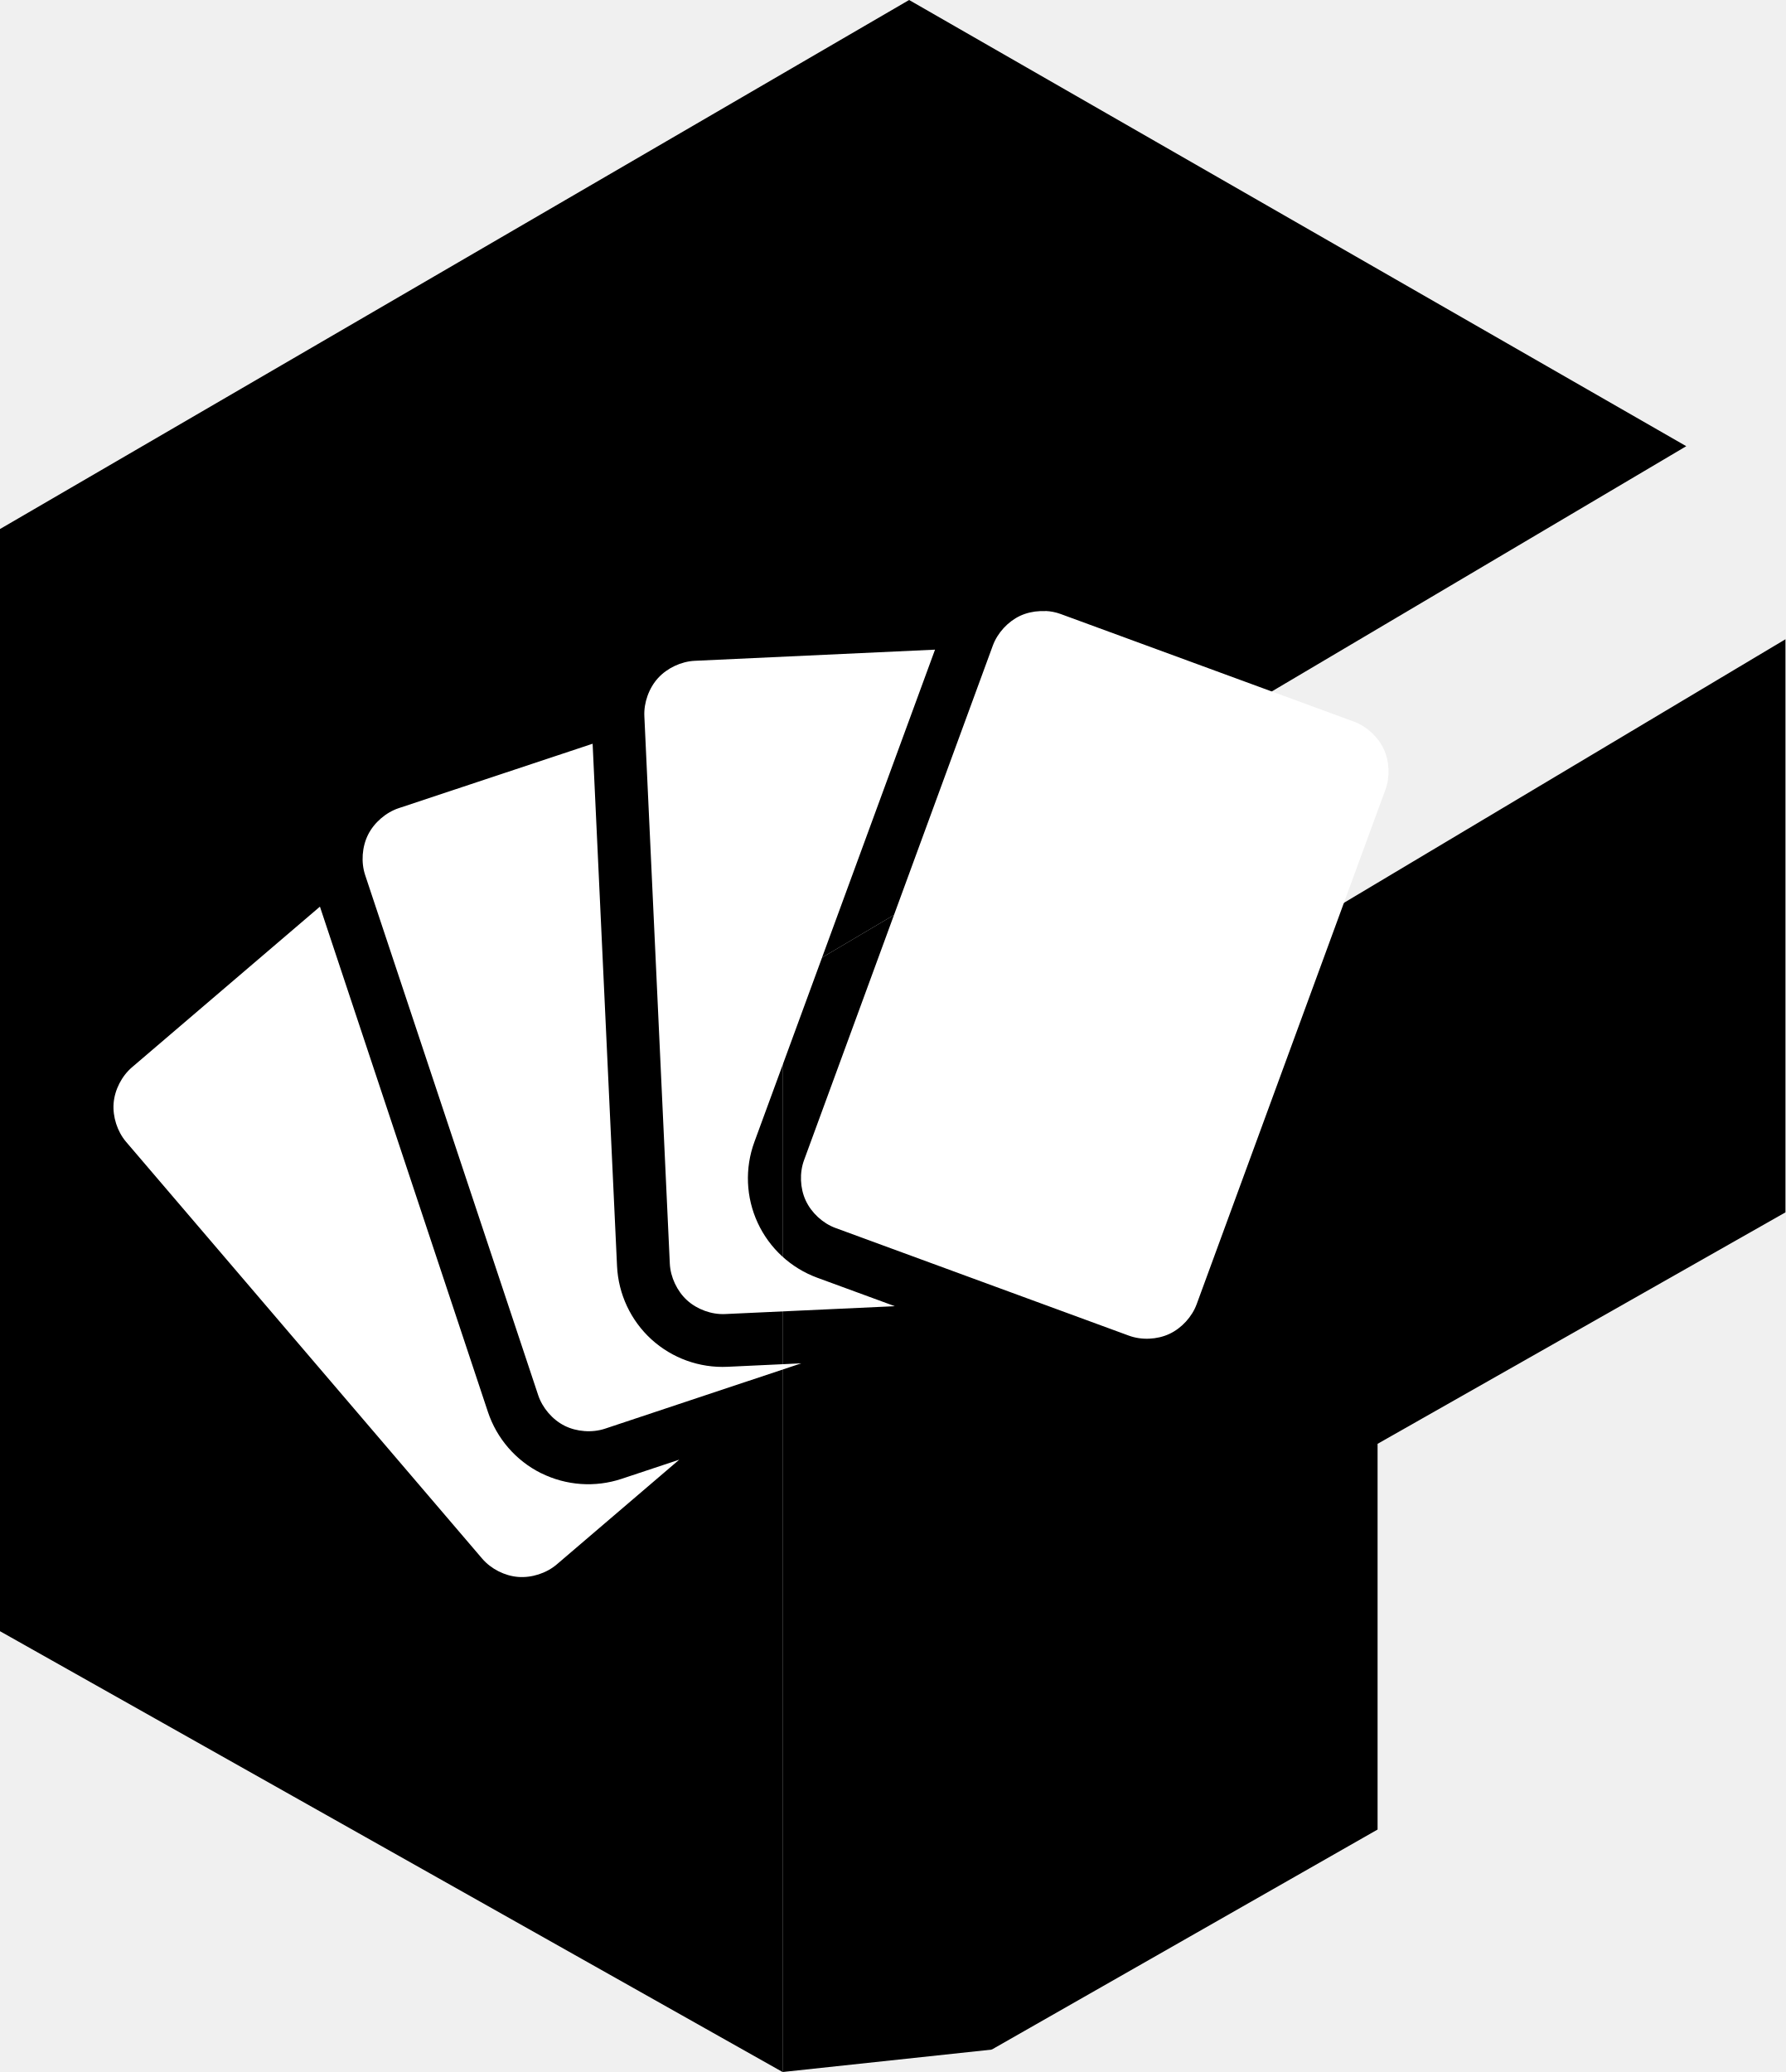
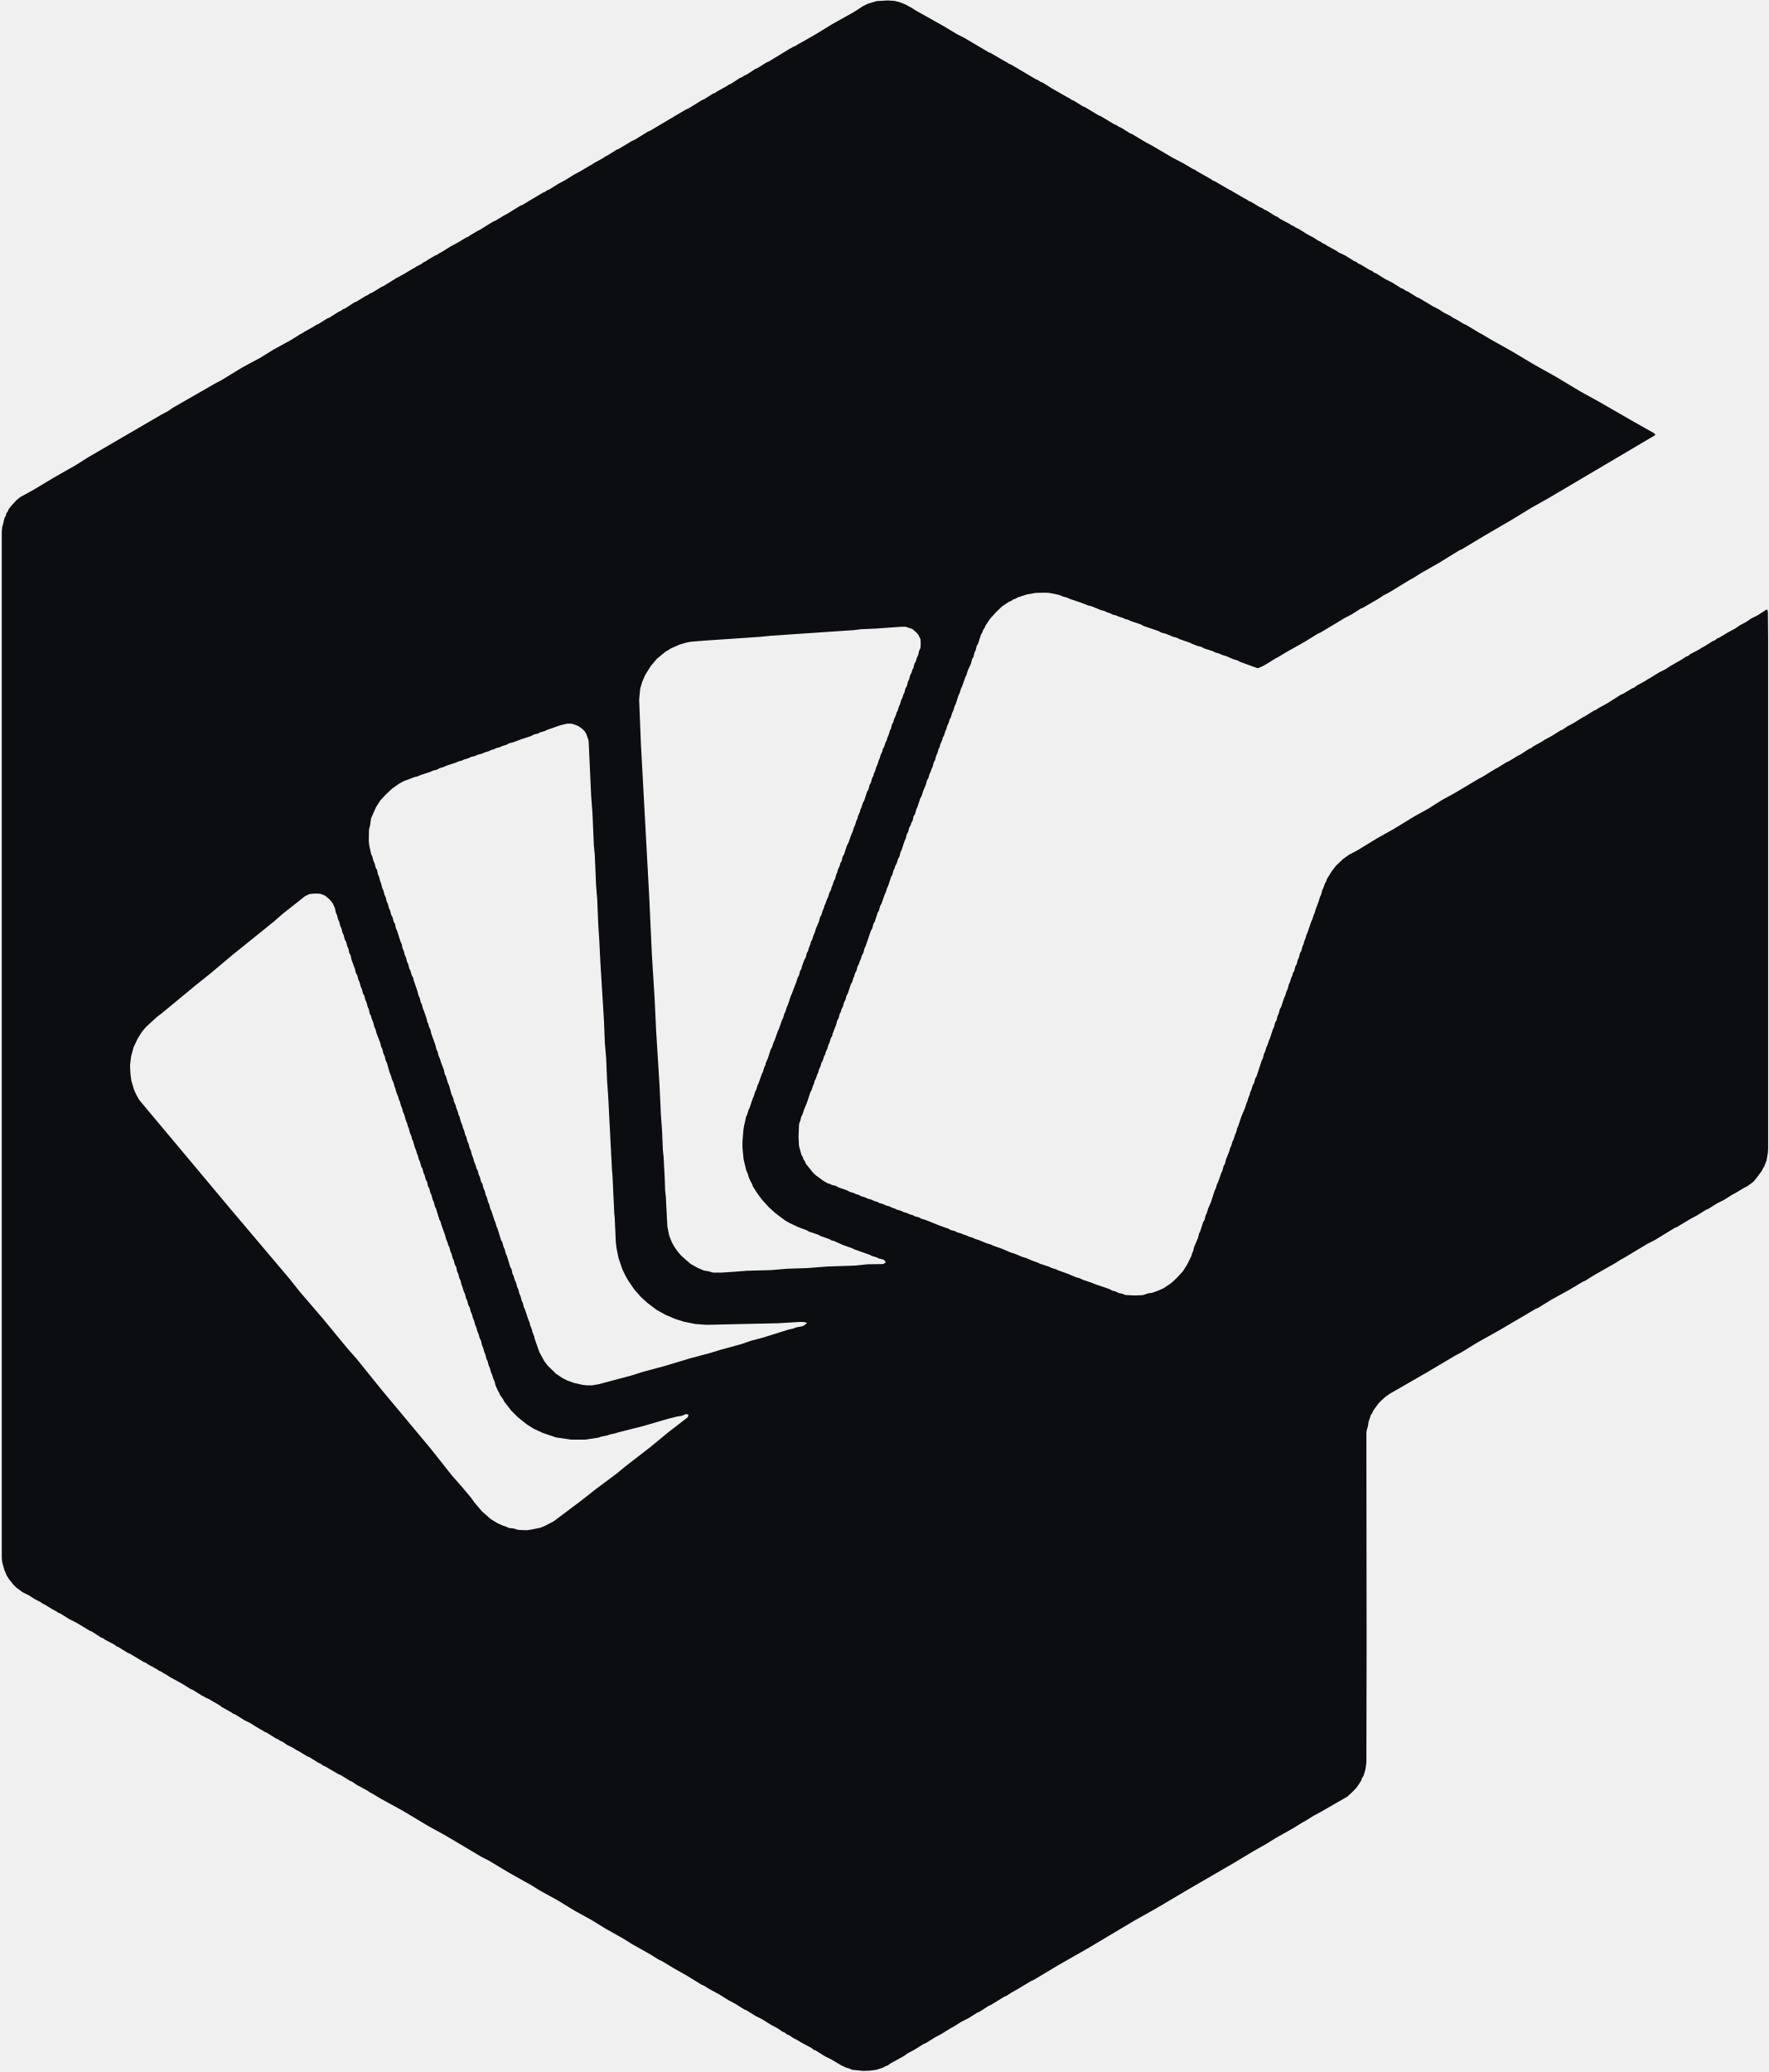
- <svg xmlns="http://www.w3.org/2000/svg" id="Layer_2" data-name="Layer 2" viewBox="0 0 443.18 514.29">
-   <defs>
-     <style>
-       .cls-1 {
-         fill: #fff;
-       }
-     </style>
-   </defs>
-   <g id="Layer_1-2" data-name="Layer 1">
-     <g>
-       <polygon points="0 404.88 0 131.31 225.66 0 418.56 110.75 194.25 243.47 194.25 514.29 0 404.88" />
-       <polygon points="246.16 508.73 246.16 276.28 443.18 158.67 443.18 300.92 341.94 358.37 341.94 454.11 246.16 508.73" />
-     </g>
-     <polyline points="246.16 508.73 194.25 514.29 194.25 243.47 315.64 171.64 333.25 225.03" />
-     <path class="cls-1" d="M259.52,151.68c-.43-.02-.86-.02-1.3,0-1.74.07-3.46.46-4.98,1.16l-.04.02c-3.02,1.42-5.61,4.24-6.76,7.37l-46.86,127.73c-1.15,3.13-1,6.95.4,9.99l.02.04c1.41,3.04,4.23,5.65,7.37,6.8l72.84,26.73c3.15,1.16,6.99.99,10.03-.42,3.04-1.41,5.65-4.25,6.8-7.4l46.86-127.73c1.15-3.15.99-6.99-.42-10.03-1.41-3.04-4.23-5.65-7.37-6.81l-72.84-26.73c-1.21-.44-2.47-.69-3.75-.75h0ZM232.08,161.25l-59.65,2.77c-3.35.16-6.83,1.8-9.09,4.28-2.26,2.48-3.56,6.11-3.4,9.46l6.32,135.89c.16,3.35,1.8,6.83,4.28,9.09,2.48,2.26,6.09,3.58,9.44,3.42l42.14-1.95-19.27-7.07c-6.53-2.4-11.84-7.29-14.77-13.61-2.93-6.32-3.23-13.54-.83-20.08l44.84-122.2h0ZM147.1,184.6l-48.15,16c-3.18,1.06-6.09,3.59-7.59,6.58-1.5,3-1.78,6.85-.72,10.03l42.95,129.09c1.06,3.18,3.56,6.09,6.56,7.59,3,1.5,6.85,1.78,10.03.72l48.72-16.22-18.3.86c-6.95.33-13.75-2.12-18.9-6.8-5.14-4.69-8.21-11.24-8.54-18.19l-6.06-129.66h0ZM79.42,225.03l-46.66,39.88c-2.55,2.18-4.3,5.61-4.56,8.95-.26,3.34.92,7,3.09,9.55l88.4,103.46c2.18,2.55,5.59,4.28,8.93,4.54,3.34.26,7.02-.92,9.57-3.1l30.42-26.01-14.31,4.76c-6.58,2.19-13.76,1.68-19.97-1.4l-.07-.02c-6.22-3.12-10.95-8.58-13.15-15.19l-41.7-125.42h0Z" />
-   </g>
+ <svg xmlns="http://www.w3.org/2000/svg" width="789" height="924" viewBox="0 0 789 924" fill="none">
+   <path fill="#0B0D10" fill-rule="evenodd" clip-rule="evenodd" d="     M 391 923 L 394 922 L 395 921.4 L 396 921.1 L 397 920.3 L 403 917 L 405 915.6 L 408 914 L 412 911.5 L 413 911.1 L 417 908.6 L 420 907 L 424 904.5 L 425 904 L 429 901.5 L 432 900 L 436 897.5 L 437 897.1 L 441 894.5 L 442 894.1 L 448 890.4 L 449 890 L 451 888.7 L 454 887 L 460 883.4 L 461 883 L 472 876.4 L 485 869 L 506 856.5 L 515.8 851 L 530 842.6 L 550 831 L 559 825.6 L 565 822.2 L 569 819.7 L 577 815.2 L 581 812.7 L 582 812.2 L 586 809.7 L 589 808.1 L 601 801.2 L 603.4 799 L 605 797.3 L 606 795.9 L 607.2 794 L 607.5 793 L 608.2 792 L 609.1 789 L 609.5 786 L 609.6 735 L 609.5 639 L 609.6 638 L 610.2 636 L 610.5 634 L 611.5 631 L 612.2 630 L 612.6 629 L 614.8 626 L 615.7 625 L 618 622.9 L 620 621.5 L 636 612.3 L 649 604.6 L 652 603 L 659 598.7 L 669 593.1 L 685 583.7 L 686 583.3 L 692 579.6 L 700 575.2 L 706 571.6 L 707 571.2 L 711 568.7 L 721 563 L 723 561.7 L 724 561.2 L 735 554.6 L 738 553.1 L 747 547.6 L 748 547.2 L 754 543.6 L 757 542 L 761 539.5 L 762 539.1 L 766 536.6 L 769 535.1 L 773 532.6 L 774 532.1 L 778 529.7 L 779.4 529 L 782 527.1 L 783 526 L 786 522 L 786.4 521 L 787.1 520 L 787.4 519 L 788 517.6 L 788.6 514 L 788.7 512 L 788.7 285 L 788.6 273 L 788.4 272 L 788 271.8 L 784 274.4 L 781 275.9 L 779 277.3 L 776 278.9 L 774 280.3 L 771 281.9 L 767 284.3 L 766 284.7 L 765 285.5 L 764 285.9 L 760 288.4 L 759 288.9 L 758 289.6 L 754 291.7 L 753 292.5 L 752 292.9 L 750 294.2 L 745.1 297 L 743 298.4 L 740 299.9 L 736 302.4 L 735 302.9 L 734 303.6 L 730 305.8 L 729 306.6 L 728 307 L 724 309.4 L 723 309.8 L 717 313.6 L 713 315.8 L 712 316.5 L 711 316.9 L 707 319.4 L 706 319.9 L 702 322.4 L 699 324 L 697 325.4 L 696 325.8 L 692 328.3 L 689 329.9 L 688 330.6 L 684 332.8 L 683 333.6 L 682 334 L 678 336.6 L 677.1 337 L 673 339.5 L 672 339.9 L 668 342.4 L 667 342.9 L 661 346.6 L 660.1 347 L 649 353.6 L 643 356.9 L 637 360.7 L 631 364 L 622 369.5 L 614 374 L 605 379.5 L 602 381 L 599.2 383 L 596 386 L 594 388.6 L 591.9 392 L 591.6 393 L 591 394 L 590.3 396 L 589.8 397 L 589.3 399 L 588.8 400 L 588.2 402 L 586.7 406 L 586.5 407 L 586 408 L 585.4 410 L 584.9 411 L 583.2 416 L 582.7 417 L 582.5 418 L 581.7 420 L 581.5 421 L 581 422 L 580.5 424 L 579.9 425 L 579.4 427 L 578.9 428 L 578.4 430 L 577.8 431 L 577.3 433 L 576.7 434 L 576.5 435 L 576 436 L 575.4 438 L 574.9 439 L 574.4 441 L 573.9 442 L 573.3 444 L 572.8 445 L 571.5 449 L 570.9 450 L 570.4 452 L 569.9 453 L 569.4 455 L 568.8 456 L 568.3 458 L 567.8 459 L 566.5 463 L 566 464.1 L 565.4 466 L 564.9 467 L 564.3 469 L 563.8 470 L 563.3 472 L 562.8 473 L 560.5 480 L 559.9 481 L 559.4 483 L 558.8 484 L 558.2 486 L 557.7 487 L 557.5 488 L 556.7 490 L 556.5 491 L 556 492 L 555.4 494 L 553.7 498 L 552.4 502 L 551.9 503 L 551.4 505 L 550.9 506 L 550.3 508 L 549.8 509 L 549.2 511 L 548.7 512 L 548.5 513 L 546.9 517 L 546.4 519 L 545.8 520 L 545.3 522 L 544.8 523 L 543.4 527 L 542.9 528 L 542.3 530 L 541.8 531 L 540.2 536 L 538.9 539 L 538.3 541 L 537.8 542 L 537.3 544 L 536.7 545 L 535.4 549 L 534.9 550 L 534.4 552 L 532.7 556 L 532.2 558 L 531.7 559 L 531.5 560 L 529.5 564 L 527.6 567 L 525 569.8 L 523 571.7 L 522 572.5 L 519 574.5 L 517 575.4 L 514 576.5 L 512 576.8 L 510 577.5 L 509 577.6 L 506 577.7 L 502 577.5 L 500.8 577 L 499 576.6 L 497.8 576 L 496 575.5 L 495 574.9 L 488 572.5 L 486.9 572 L 483 570.7 L 481.5 570 L 480 569.6 L 476.2 568 L 472 566.5 L 471 566 L 469 565.4 L 468 564.9 L 464 563.6 L 462.8 563 L 461 562.4 L 457.7 561 L 456 560.5 L 452.4 559 L 451 558.6 L 447 556.9 L 443 555.5 L 442 555 L 440 554.4 L 436.6 553 L 435 552.5 L 434 552 L 432 551.4 L 431.3 551 L 430 550.6 L 428.6 550 L 427 549.6 L 426 549 L 424 548.5 L 423 547.9 L 419 546.5 L 412.8 544 L 411 543.5 L 410 542.9 L 408 542.4 L 407 541.8 L 406 541.6 L 404.7 541 L 403 540.5 L 402 540 L 400 539.4 L 399 538.9 L 398 538.6 L 396.8 538 L 395 537.5 L 394 537 L 392 536.4 L 391.5 536 L 390 535.6 L 388.8 535 L 387 534.5 L 386 534 L 384 533.4 L 383 532.8 L 382 532.6 L 380.8 532 L 379 531.5 L 378 530.9 L 374 529.5 L 373 528.9 L 371 528.4 L 370.3 528 L 369 527.6 L 367 526.4 L 364 524.2 L 362.7 523 L 359.5 519 L 359.1 518 L 358.4 517 L 358.1 516 L 357.5 515 L 356.4 511 L 356.2 507 L 356.4 502 L 356.5 501 L 357 499.8 L 357.4 498 L 358 496.9 L 358.6 495 L 360 491.6 L 361.5 487 L 362 486.2 L 362.7 484 L 363 483.5 L 363.4 482 L 364 480.8 L 364.6 479 L 365 478.3 L 365.3 477 L 366 475.5 L 366.4 474 L 367 473 L 367.6 471 L 368 470.4 L 368.4 469 L 369 467.8 L 369.5 466 L 370 465 L 370.6 463 L 371.2 462 L 371.4 461 L 373 456.9 L 373.5 455 L 374.1 454 L 374.6 452 L 375 451.4 L 375.4 450 L 376 448.9 L 376.5 447 L 377.1 446 L 377.6 444 L 378.2 443 L 379.5 439 L 380.1 438 L 380.7 436 L 381 435.5 L 381.4 434 L 382 433 L 382.5 431 L 383.1 430 L 383.4 429 L 384 427.6 L 384.5 426 L 385.1 425 L 385.6 423 L 386.1 422 L 388.5 415 L 389.1 414 L 389.6 412 L 390.2 411 L 391.5 407 L 392.1 406 L 392.6 404 L 393.2 403 L 394.6 399 L 395.1 398 L 395.7 396 L 396.2 395 L 397.5 391 L 398.1 390 L 398.6 388 L 399 387.4 L 399.4 386 L 400 385 L 400.6 383 L 401.2 382 L 401.7 380 L 402.2 379 L 403.5 375 L 404 374 L 404.5 372 L 405.1 371 L 405.6 369 L 406.2 368 L 406.5 367 L 407.1 366 L 407.5 364 L 408.2 363 L 408.7 361 L 409.2 360 L 410.5 356 L 411.1 355 L 411.7 353 L 413 349.9 L 413.5 348 L 414.1 347 L 414.7 345 L 415 344.5 L 415.5 343 L 416 342 L 416.5 340 L 417.1 339 L 417.6 337 L 418.1 336 L 418.7 334 L 419.2 333 L 419.4 332 L 420.3 330 L 420.5 329 L 421.1 328 L 421.7 326 L 422.2 325 L 422.4 324 L 423.3 322 L 423.5 321 L 424.1 320 L 424.7 318 L 425.2 317 L 425.8 315 L 426.3 314 L 427.6 310 L 428.1 309 L 428.7 307 L 429.2 306 L 430.6 302 L 431.1 301 L 431.7 299 L 433.1 296 L 433.6 294 L 434.2 293 L 434.7 291 L 435.2 290 L 435.7 288 L 436.3 287 L 437.6 283 L 438.2 282 L 438.5 281 L 439.2 280 L 439.6 279 L 441.6 276 L 444.3 273 L 447 270.4 L 450 268.4 L 451 268 L 452 267.3 L 453 267 L 454 266.4 L 458 265.1 L 462 264.4 L 466 264.3 L 468 264.4 L 472 265.2 L 473 265.5 L 474.1 266 L 476 266.5 L 477 267 L 482 268.7 L 485.4 270 L 487 270.4 L 490.9 272 L 493 272.6 L 493.6 273 L 495 273.4 L 496.1 274 L 498 274.5 L 499.1 275 L 501 275.6 L 502 276.1 L 503 276.3 L 504.5 277 L 509 278.5 L 510 279.1 L 517 281.5 L 518 282.1 L 520 282.6 L 523.4 284 L 525 284.4 L 526.1 285 L 531 286.7 L 531.5 287 L 534 288 L 536 288.5 L 537 289.1 L 541 290.4 L 542.2 291 L 544 291.5 L 545 292 L 547 292.6 L 550.2 294 L 552 294.5 L 553 295.1 L 561 298 L 563 297.2 L 565 296.1 L 569 293.6 L 570 293.1 L 574 290.7 L 582 286.2 L 588 282.5 L 589 282.1 L 600 275.5 L 602.9 274 L 607 271.4 L 608 271 L 614.9 267 L 617 265.6 L 620 264 L 629 258.5 L 630 258 L 634 255.5 L 641.9 251 L 651 245.4 L 652 245 L 663 238.4 L 674 232 L 683 226.5 L 691 222 L 738.4 194 L 738 193.3 L 737.5 193 L 729 188.2 L 713 179 L 705 174.6 L 694 168 L 684 162.4 L 675 157 L 665 151.4 L 661 149 L 660 148.5 L 654 144.9 L 653 144.5 L 650.6 143 L 648 141.6 L 647 140.9 L 644 139.4 L 641.9 138 L 639 136.5 L 633 132.9 L 632 132.5 L 628 130 L 627 129.6 L 626 128.9 L 625 128.5 L 621 126 L 618 124.5 L 614 122 L 613 121.6 L 612 120.8 L 611 120.4 L 607 118 L 606 117.6 L 605 116.8 L 604 116.4 L 600 113.9 L 597 112.5 L 596.4 112 L 592 109.6 L 591 108.9 L 590 108.5 L 589.4 108 L 588 107.3 L 586 106 L 583 104.4 L 579 101.9 L 578 101.5 L 577 100.8 L 576 100.4 L 575.5 100 L 571 97.6 L 570 96.8 L 569 96.4 L 565 93.9 L 564 93.5 L 563 92.8 L 562 92.4 L 558 90 L 557 89.6 L 556 88.9 L 555 88.4 L 549 84.9 L 548 84.4 L 542 80.9 L 541 80.5 L 540 79.8 L 534 76.4 L 533 75.7 L 532 75.3 L 528 72.9 L 523 70.3 L 514 65 L 511 63.4 L 505 59.8 L 504 59.4 L 500 56.9 L 499 56.5 L 498 55.8 L 497 55.4 L 491 51.8 L 490 51.4 L 484 47.8 L 483 47.4 L 479 44.9 L 478 44.5 L 477 43.8 L 476 43.3 L 469 39.3 L 467 38 L 465 36.8 L 464 36.4 L 463 35.7 L 462 35.3 L 451 28.8 L 450 28.4 L 449 27.7 L 448 27.2 L 442 23.7 L 441 23.3 L 430 16.8 L 427 15.3 L 421 11.7 L 408 4.4 L 407 3.7 L 403.9 2 L 401.4 1 L 399 0.4 L 396 0.2 L 391 0.5 L 387 1.7 L 385 2.7 L 381 5.3 L 371 10.9 L 364 15.2 L 357 19.2 L 356 19.7 L 355 20.4 L 354 20.8 L 352 21.9 L 343 27.4 L 342 27.8 L 338 30.3 L 337 30.7 L 333 33.3 L 332 33.7 L 331 34.4 L 330 34.8 L 326 37.4 L 325 37.8 L 324 38.5 L 320 40.7 L 319 41.4 L 318 41.8 L 314 44.3 L 313 44.7 L 309 47.2 L 307 48.4 L 306 48.8 L 290 58.3 L 289 58.7 L 283 62.4 L 282 62.8 L 276 66.4 L 275 66.8 L 271 69.3 L 270 69.8 L 269 70.5 L 265 72.7 L 264 73.4 L 263 73.9 L 259 76.3 L 256 77.9 L 252 80.4 L 249 82 L 245 84.5 L 244 84.9 L 243 85.6 L 242 86 L 233 91.4 L 232 91.8 L 226 95.5 L 225 96 L 221 98.4 L 220 98.8 L 214 102.5 L 213 103 L 209.6 105 L 209 105.5 L 208 105.9 L 204 108.3 L 201 109.9 L 197 112.4 L 196 112.9 L 195 113.6 L 194 114 L 190.6 116 L 190 116.5 L 189 116.9 L 188 117.7 L 185.5 119 L 185 119.4 L 184 119.9 L 180 122.3 L 177 123.9 L 171 127.6 L 170.1 128 L 166 130.5 L 165 130.9 L 164 131.6 L 163.1 132 L 159 134.5 L 158 134.9 L 154 137.5 L 153 137.9 L 152 138.6 L 151.1 139 L 147 141.6 L 146 142 L 142 144.5 L 141 144.9 L 140 145.6 L 135.7 148 L 135 148.5 L 134 149 L 130 151.5 L 122 155.9 L 116 159.6 L 108 163.9 L 99 169.4 L 96 171 L 77 181.9 L 75 183.3 L 72 184.9 L 39.2 204 L 34 207.3 L 24 213 L 15 218.4 L 9 221.7 L 7.4 223 L 5 225.6 L 3.9 227 L 3.5 228 L 2.8 229 L 2.6 230 L 2 231 L 1.3 234 L 1 234.9 L 0.8 237 L 0.8 695 L 1 696.7 L 1.9 700 L 3 702.6 L 4 704.2 L 6 706.7 L 7.3 708 L 10 710 L 13 711.5 L 15.3 713 L 18 714.4 L 19 715.1 L 20 715.6 L 24 718 L 25 718.5 L 26 719.2 L 27 719.6 L 31 722.1 L 34 723.6 L 40 727.2 L 41 727.6 L 45 730.2 L 46 730.6 L 47 731.3 L 51 733.4 L 52 734.2 L 53 734.6 L 57 737.1 L 58 737.5 L 64 741.1 L 65 741.5 L 66 742.2 L 70 744.4 L 71 745.1 L 72 745.5 L 73 746.2 L 74 746.7 L 76 748 L 81 750.7 L 85 753.2 L 86 753.6 L 90 756.1 L 91 756.6 L 92 757.2 L 93 757.6 L 98 760.5 L 99 761.3 L 103 763.5 L 104 764.2 L 105 764.6 L 109 767.1 L 112 768.6 L 113 769.3 L 116 771.1 L 117 771.6 L 118 772.3 L 119 772.7 L 123 775.2 L 124 775.6 L 125 776.3 L 126 776.7 L 128 778.1 L 131 779.6 L 132 780.3 L 133 780.8 L 137 783.2 L 138 783.6 L 142 786.1 L 143 786.5 L 144 787.3 L 145 787.7 L 151 791.2 L 152 791.6 L 156 794.1 L 157 794.5 L 159.2 796 L 164 798.6 L 165 799.3 L 166 799.8 L 170 802.2 L 180 807.7 L 191 814.3 L 199 818.7 L 215 828.2 L 218 829.7 L 227 835.1 L 237 840.7 L 240.7 843 L 249 847.6 L 256.2 852 L 264 856.3 L 270 860 L 278 864.5 L 282 867 L 290 871.5 L 294 874 L 295 874.4 L 301 878 L 306 880.8 L 313 885.1 L 314 885.5 L 316.4 887 L 321 889.5 L 325 892 L 328 893.6 L 332 896.1 L 333 896.5 L 337 899 L 340 900.5 L 344 903 L 347 904.6 L 349 906 L 350 906.4 L 351 907.2 L 352 907.6 L 354.1 909 L 355 909.4 L 357.7 911 L 362 913.3 L 363 914.1 L 364 914.5 L 368 917 L 371 918.5 L 375.2 921 L 377.3 922 L 379 922.5 L 380 923 L 385 923.5 L 388 923.4 Z     M 237 682.1 L 235 682.4 L 232 682.3 L 231 682.2 L 229 681.6 L 227 681.4 L 226 680.9 L 224 680.2 L 222 679.3 L 219 677.5 L 215 674 L 211.6 670 L 210.2 668 L 206 663 L 201.6 658 L 192.1 646 L 170.4 620 L 159.1 606 L 154.7 601 L 144 588 L 133.7 576 L 129 570.1 L 102.7 539 L 62.5 491 L 61.8 490 L 60.7 488 L 59.8 486 L 58.6 482 L 58.2 479 L 58 475 L 58.5 471 L 59.6 467 L 61.5 463 L 63.4 460 L 65.1 458 L 70 453.5 L 72 452 L 87 439.6 L 94 434 L 104 425.6 L 122 411.1 L 126 407.6 L 136 399.7 L 138 398.7 L 140 398.5 L 142 398.5 L 143 398.6 L 145 399.4 L 146.9 401 L 147.8 402 L 148.5 403 L 149.4 405 L 149.8 407 L 150.3 408 L 150.8 410 L 151.3 411 L 151.8 413 L 152.3 414 L 152.8 416 L 153.3 417 L 153.8 419 L 154.4 420 L 154.9 422 L 155.4 423 L 155.8 425 L 156.4 426 L 156.8 428 L 158.3 432 L 158.8 434 L 159.4 435 L 159.9 437 L 160.4 438 L 160.9 440 L 161.4 441 L 161.9 443 L 162.5 444 L 163 446 L 163.5 447 L 164 449 L 164.5 450 L 164.9 452 L 165.5 453 L 165.7 454 L 166.5 456 L 167 458 L 167.5 459 L 168 460.9 L 169.6 465 L 170 466.7 L 170.6 468 L 171 469.8 L 171.6 471 L 172 472.8 L 172.6 474 L 173.7 478 L 174.5 480 L 174.7 481 L 175.6 483 L 176 484.6 L 176.2 485 L 177 487.7 L 177.6 489 L 178 490.6 L 178.3 491 L 179 493.5 L 179.3 494 L 179.8 496 L 180.3 497 L 181 499.5 L 181.6 501 L 182 502.5 L 182.3 503 L 182.8 505 L 183.6 507 L 183.8 508 L 184.3 509 L 185 511.6 L 185.6 513 L 186 514.5 L 186.3 515 L 186.8 517 L 187.3 518 L 188 520.5 L 188.4 521 L 189 523.3 L 189.4 524 L 189.9 526 L 190.5 527 L 190.9 529 L 191.5 530 L 192 532 L 192.5 533 L 193 535 L 193.5 536 L 194 538 L 194.5 539 L 196 543.9 L 196.6 545 L 196.8 546 L 198.6 551 L 199 552.6 L 199.6 554 L 200 555.4 L 200.4 556 L 201 558.3 L 201.4 559 L 201.9 561 L 202.4 562 L 202.9 564 L 203.5 565 L 203.9 567 L 204.4 568 L 204.9 570 L 205.4 571 L 205.9 573 L 206.3 574 L 206.9 576 L 207.4 577 L 207.9 579 L 208.4 580 L 208.9 582 L 209.5 583 L 210 585 L 210.5 586 L 211 587.9 L 211.5 589 L 212 591 L 212.5 592 L 213 593.9 L 213.5 595 L 214 596.8 L 214.6 598 L 215 599.9 L 215.5 601 L 216 602.9 L 216.5 604 L 217 606 L 217.5 607 L 218 609 L 218.5 610 L 219 611.9 L 219.5 613 L 220 614.7 L 220.6 616 L 221 617.7 L 222 620 L 222.6 621 L 223 622 L 224.4 624 L 224.9 625 L 228 629 L 231 632 L 235 635.2 L 238 637.1 L 242.1 639 L 248 641 L 254.7 642 L 261 642 L 267 641.1 L 268 640.7 L 271 640.1 L 272 639.7 L 274 639.3 L 276 638.7 L 286.7 636 L 298 632.7 L 302 631.7 L 304 631.4 L 306 630.6 L 307 630.8 L 307.1 631 L 306.8 632 L 298 638.8 L 290 645.4 L 279 653.9 L 275 657.2 L 266 663.9 L 259 669.4 L 247 678.4 L 243 680.5 L 241 681.3 Z     M 267 617.3 L 264 617.8 L 262 617.8 L 260 617.6 L 256 616.7 L 253 615.6 L 251 614.6 L 248 612.6 L 244.3 609 L 242.8 607 L 240.6 603 L 238.5 597 L 238.3 596 L 237.5 594 L 237.3 593 L 236.5 591 L 236.3 590 L 235.5 588 L 234.2 584 L 233.7 583 L 233.2 581 L 232.7 580 L 232.2 578 L 231.7 577 L 231.2 575 L 230.7 574 L 230.2 572 L 229.7 571 L 229.1 569 L 228.6 568 L 228.2 566 L 227.6 565 L 226.1 560 L 225.6 559 L 225.1 557 L 224.6 556 L 224.1 554 L 223.5 553 L 222 548.1 L 221.5 547 L 221 545.2 L 220.5 544 L 219.2 540 L 218.7 539 L 218.2 537 L 217.7 536 L 217.2 534 L 216.7 533 L 216.2 531 L 215.7 530 L 215.2 528 L 214.6 527 L 214.1 525 L 213.6 524 L 213.1 522 L 212.5 521 L 212.3 520 L 211.5 518 L 211 516.2 L 210.5 515 L 210 513 L 209.5 512 L 209 510 L 208.5 509 L 208 507 L 207.5 506 L 207 504 L 206.5 503 L 206.3 502 L 205.5 500 L 205 498 L 204.5 497 L 204.3 496 L 203.5 494 L 203.3 493 L 202.4 491 L 202.3 490 L 201.4 488 L 200.3 484 L 199.8 483 L 199 480.2 L 198.4 479 L 198 477.1 L 196.8 474 L 196.2 472 L 195.7 471 L 195.2 469 L 194.7 468 L 194.2 466 L 192.4 461 L 192 459.2 L 191.4 458 L 191 456.4 L 190.7 456 L 190.2 454 L 189 450.5 L 188.7 450 L 188.2 448 L 187.7 447 L 187.2 445 L 186.7 444 L 186.2 442 L 184.5 437 L 184.3 436 L 183.7 435 L 183 432.6 L 182.6 432 L 182.1 430 L 181.6 429 L 181.1 427 L 180.6 426 L 180.1 424 L 179.6 423 L 179.2 421 L 178.7 420 L 177.1 415 L 176.6 414 L 176.2 412 L 175.6 411 L 175.1 409 L 174.5 408 L 174 406 L 173.5 405 L 173 403 L 172.5 402 L 172 400 L 171.5 399 L 171 397 L 170.5 396 L 170 394 L 169.6 393 L 169.1 391 L 168.6 390 L 168.2 388 L 167.6 387 L 167.1 385 L 166.6 384 L 166.1 382 L 165.6 381 L 164.7 377 L 164.5 375 L 164.6 370 L 165.1 368 L 165.5 365 L 167.7 360 L 169.6 357 L 172 354.4 L 175 351.6 L 178 349.5 L 180 348.4 L 185 346.5 L 186 346.3 L 188 345.5 L 192 344.2 L 193 343.7 L 195 343.2 L 196 342.6 L 198 342 L 199 341.5 L 203 340.2 L 205 339.4 L 206 339.2 L 207 338.7 L 209 338.1 L 210 337.6 L 212 337.1 L 213 336.6 L 215 336.1 L 216 335.6 L 218 335 L 219 334.5 L 220.7 334 L 221 333.7 L 223 333.2 L 224 332.7 L 226 332.1 L 227 331.5 L 229 331 L 233 329.5 L 234 329.2 L 237 328.2 L 238 327.6 L 240 327.1 L 241 326.6 L 243 326 L 244 325.5 L 250 323.4 L 253 322.7 L 255 322.7 L 257 323.4 L 258 323.8 L 259.7 325 L 260.7 326 L 261.4 327 L 262.5 330 L 262.6 331 L 263.7 355 L 264.3 363 L 264.9 377 L 265.3 381 L 265.9 395 L 266.4 401 L 266.9 413 L 267.3 419 L 267.8 429 L 269.4 455 L 269.8 465 L 270.4 472 L 270.8 482 L 271.3 489 L 273 522 L 273.2 524 L 274 541 L 274.2 543 L 274.7 554 L 275 556.5 L 275.9 561 L 277.6 566 L 279 568.9 L 280 570.7 L 282.9 575 L 286 578.5 L 289 581.2 L 293 584.2 L 297 586.4 L 301 588.1 L 305 589.4 L 310 590.4 L 315 590.8 L 347 590.1 L 357 589.5 L 359 589.6 L 360 590 L 358.8 591 L 358 591.4 L 355 592 L 354 592.4 L 351.5 593 L 340 596.6 L 335 597.9 L 331 599.3 L 321.2 602 L 317 603.3 L 308 605.7 L 296 609.3 L 287 611.7 L 282 613.3 Z     M 328 567.1 L 322 567.5 L 318 567.5 L 316 566.9 L 314 566.6 L 311 565.3 L 308 563.6 L 303.9 560 L 302.2 558 L 300.8 556 L 299.7 554 L 298.5 551 L 297.7 547 L 297 533.6 L 296.7 531 L 296.5 525 L 296 515.8 L 295.7 513 L 295.3 504 L 294.8 497 L 294.2 484 L 292.7 460 L 292 445.2 L 290.8 426 L 289.6 400 L 285.9 332 L 285.1 312 L 285.6 307 L 286.5 304 L 287.8 301 L 290.3 297 L 293 293.8 L 297 290.5 L 298 290 L 299 289.3 L 303 287.5 L 306 286.6 L 308 286.2 L 314 285.7 L 339 284 L 344 283.5 L 380.8 281 L 384 280.6 L 391 280.3 L 402 279.5 L 404 279.5 L 407 280.5 L 408.7 282 L 409.6 283 L 410.6 285 L 410.7 287 L 410.6 289 L 410 290.2 L 409.6 292 L 409 293.3 L 408.5 295 L 407.9 296 L 407.4 298 L 407 298.6 L 406.6 300 L 406 301.1 L 405.5 303 L 405 304 L 404.5 306 L 403.9 307 L 403.4 309 L 403 309.6 L 402.6 311 L 402 312.2 L 401.5 314 L 401 315 L 400.4 317 L 400 317.6 L 399.6 319 L 398.7 321 L 398.5 322 L 397.9 323 L 397.4 325 L 397 325.7 L 396.3 328 L 395.8 329 L 395.6 330 L 395 331.1 L 394.4 333 L 393.8 334 L 393.6 335 L 392.7 337 L 392.5 338 L 392 339 L 391.4 341 L 390.9 342 L 390.3 344 L 389.8 345 L 389.6 346 L 389 347 L 388.5 349 L 387.9 350 L 387.4 352 L 386.8 353 L 385.5 357 L 384.9 358 L 384.3 360 L 383.8 361 L 383.6 362 L 382.7 364 L 382.5 365 L 382 366 L 381.4 368 L 380.9 369 L 380.3 371 L 379.8 372 L 378.4 376 L 377.8 377 L 376.5 381 L 375.9 382 L 375.4 384 L 374.8 385 L 374.6 386 L 373.7 388 L 373.5 389 L 373 390 L 372.5 392 L 371.9 393 L 371.3 395 L 371 395.5 L 370.6 397 L 370 398 L 369.4 400 L 368.9 401 L 368.2 403 L 367.7 404 L 367.5 405 L 367 406 L 366.4 408 L 365.8 409 L 365.3 411 L 364 414 L 363.4 416 L 362.9 417 L 362.3 419 L 361.7 420 L 361.5 421 L 360.7 423 L 360.5 424 L 359.9 425 L 359.4 427 L 358.8 428 L 357.7 431 L 357.5 432 L 356.9 433 L 356.4 435 L 355.8 436 L 355.2 438 L 354 441 L 353.3 443 L 352.8 444 L 351.5 448 L 351 449 L 350.4 451 L 349.9 452 L 349.3 454 L 348.8 455 L 347.4 459 L 346.9 460 L 345.5 464 L 345 465 L 344.4 467 L 343.8 468 L 342.5 472 L 341.6 474 L 341.4 475 L 340.9 476 L 340.3 478 L 339.8 479 L 338.4 483 L 337.9 484 L 337.3 486 L 336.8 487 L 336.2 489 L 335.7 490 L 334.4 494 L 333.9 495 L 333.3 497 L 332.8 498 L 332.4 500 L 331.9 502 L 331.6 504 L 331.2 509 L 331.2 512 L 331.7 517 L 332.9 522 L 333.4 523 L 334 525 L 334.9 527 L 335.5 528 L 335.8 529 L 337.7 532 L 339.9 535 L 343 538.4 L 346 541.1 L 350 544.1 L 352 545.3 L 356 547.2 L 360 548.7 L 361 549.3 L 365 550.6 L 366 551.2 L 370 552.6 L 371 553.2 L 372 553.4 L 376 555.2 L 380 556.6 L 381 557.1 L 388 559.6 L 389 560.1 L 391 560.7 L 392 561.2 L 394 561.7 L 394.5 562 L 395.1 563 L 394 563.7 L 387 563.8 L 381 564.4 L 369 564.8 L 360 565.5 L 351 565.8 L 344 566.4 L 333 566.7 Z   " />
</svg>
